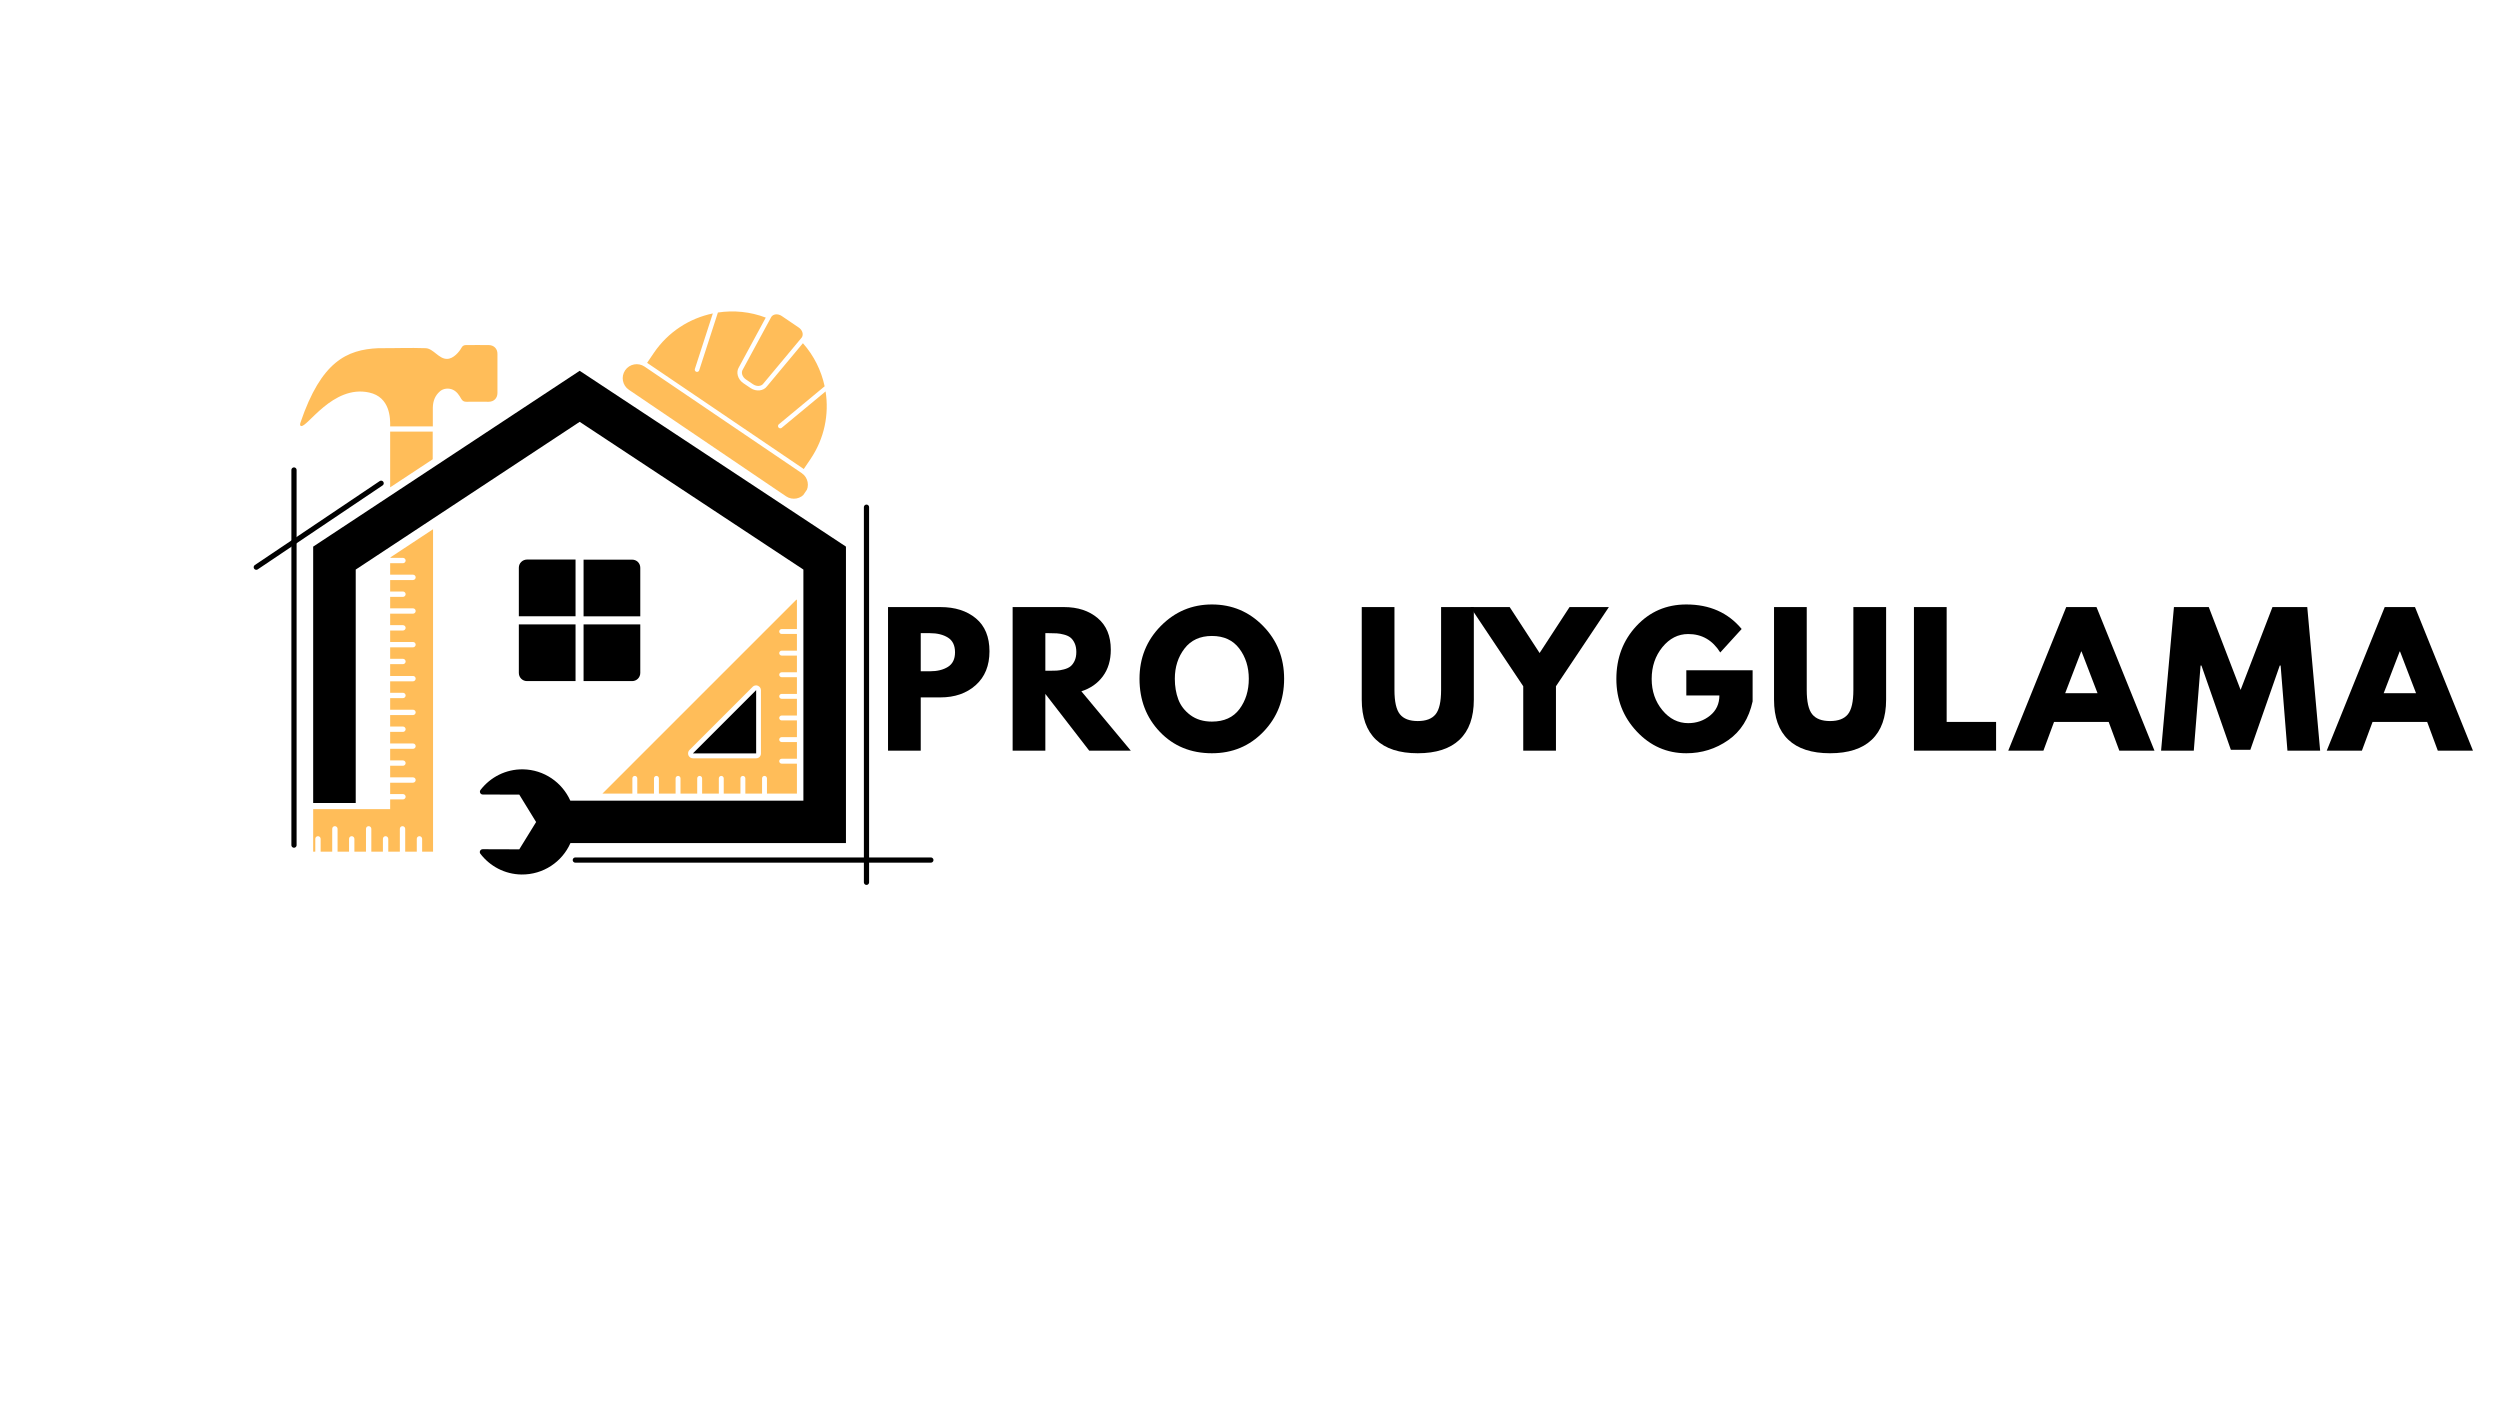
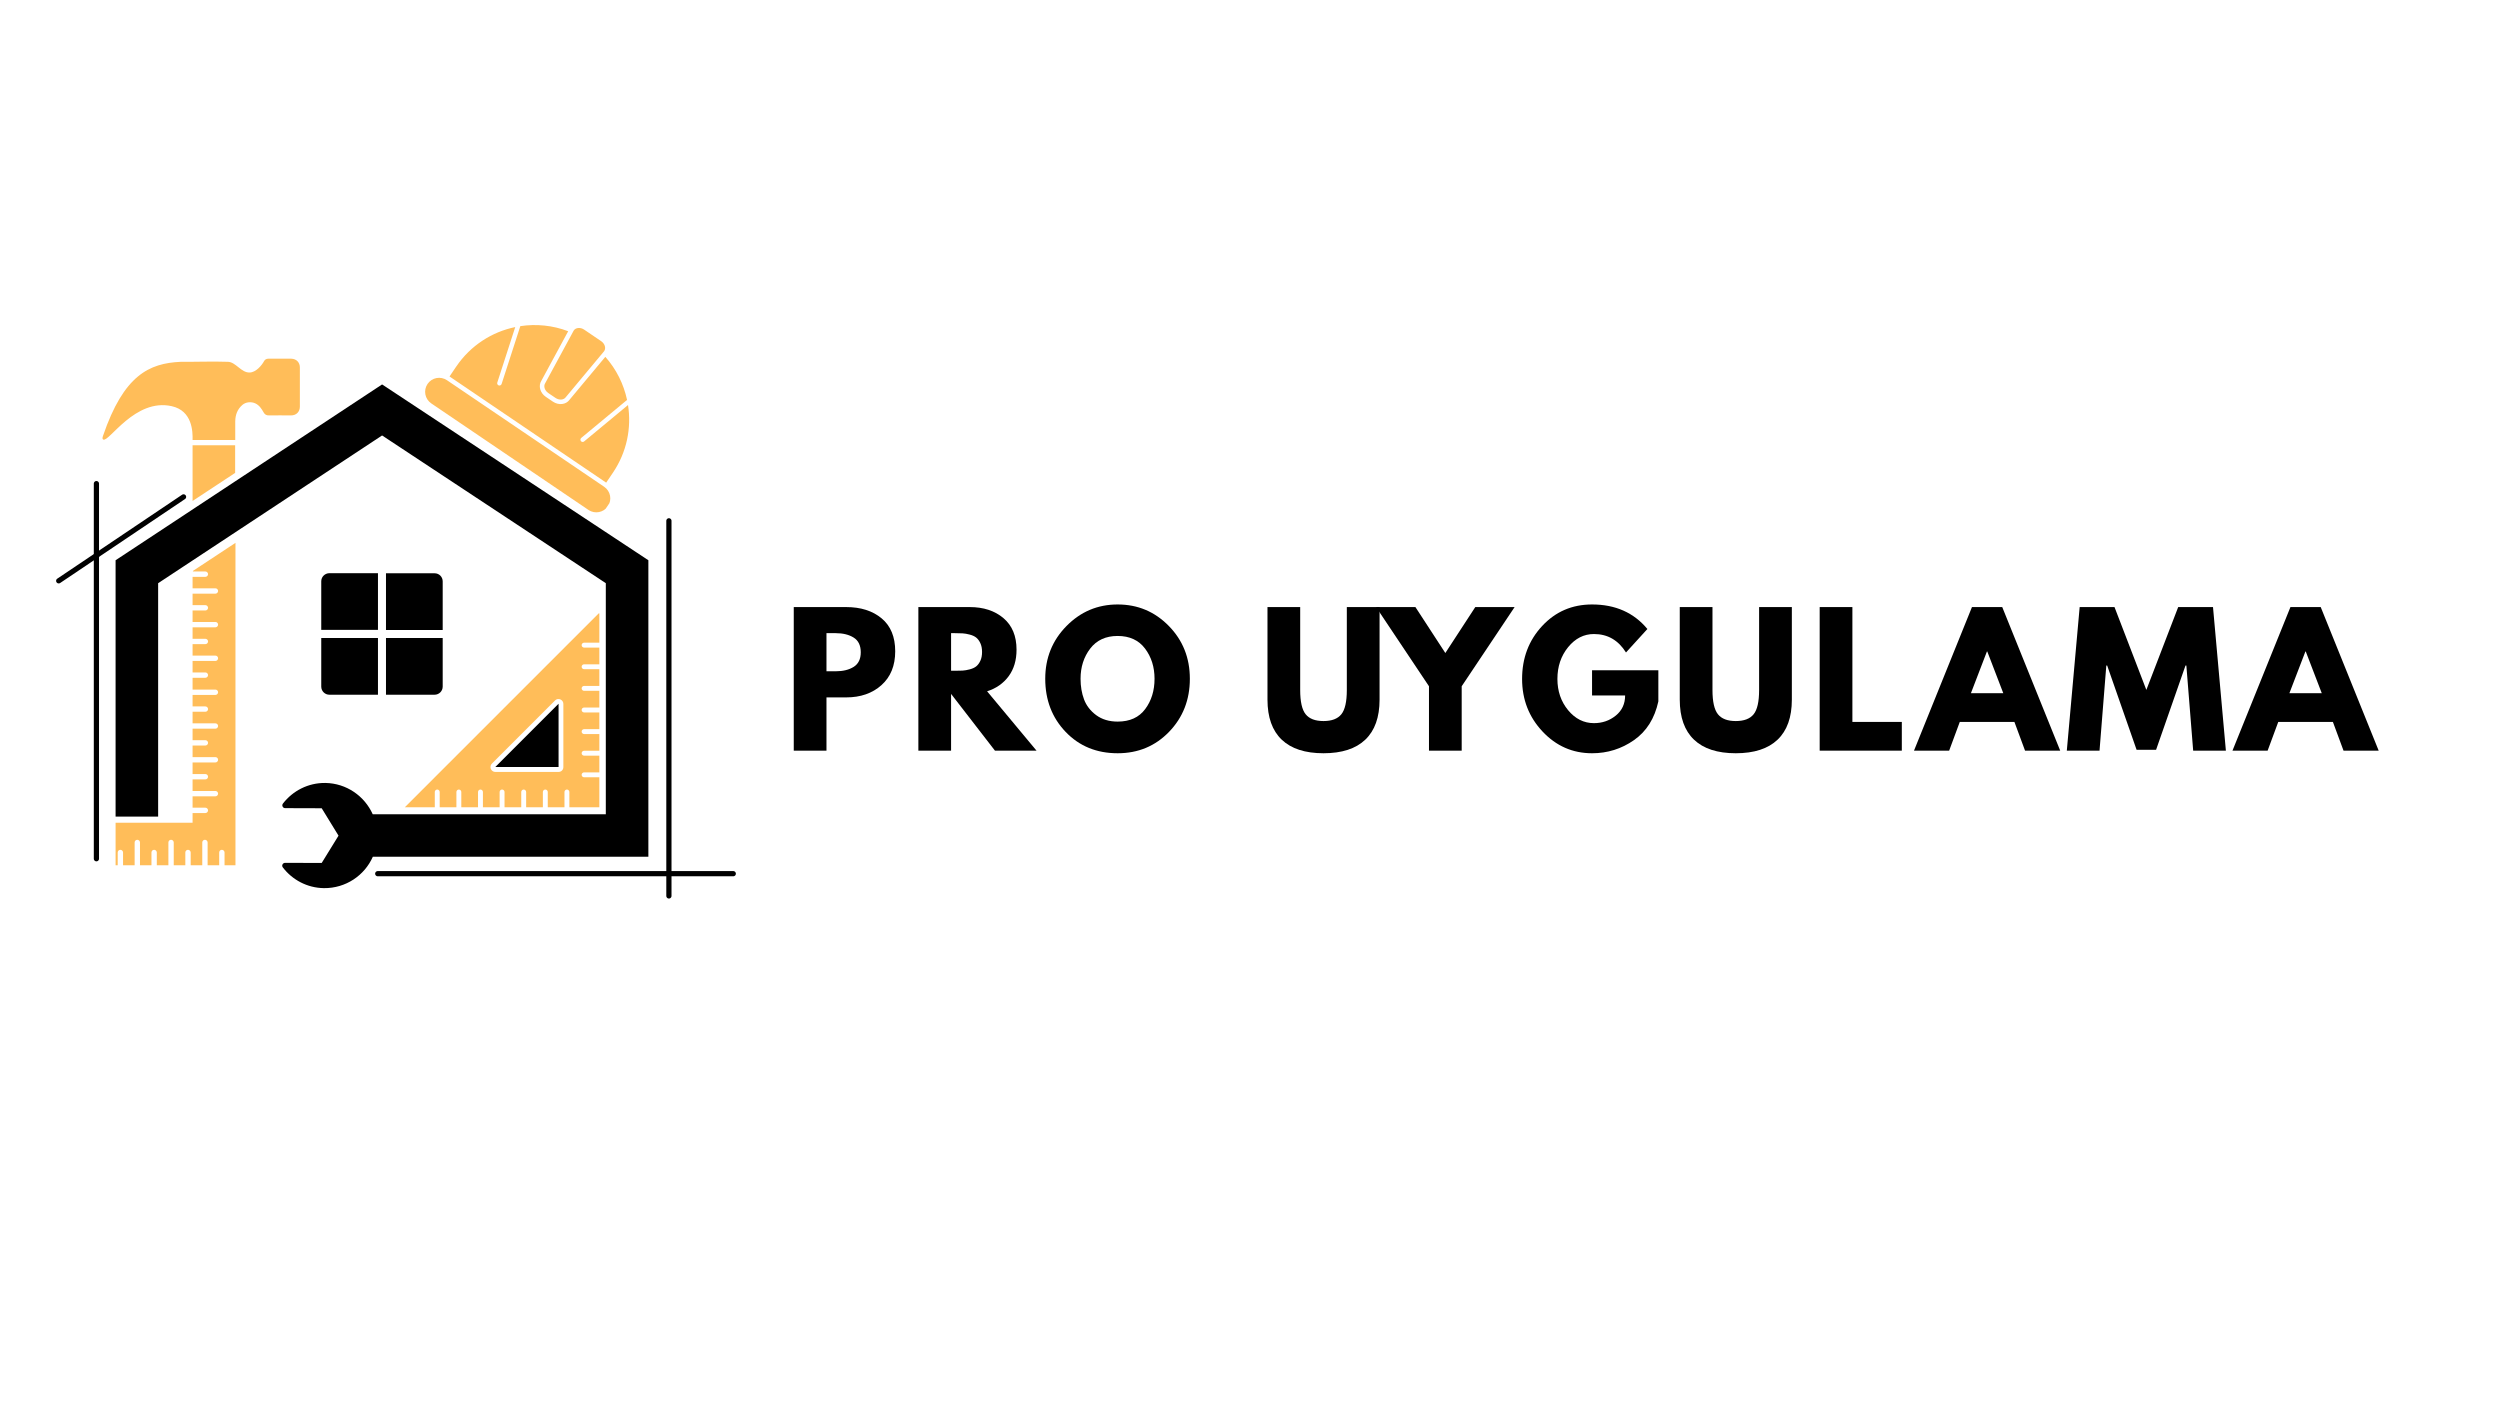
<svg xmlns="http://www.w3.org/2000/svg" width="1920" zoomAndPan="magnify" viewBox="0 0 1440 810" height="1080" preserveAspectRatio="xMidYMid meet" version="1.0">
  <defs>
    <g />
-     <clipPath id="0d83accdb6">
-       <path d="M 180 213 L 487.492 213 L 487.492 503.855 L 180 503.855 Z M 180 213 " clip-rule="nonzero" />
+     <clipPath id="fcf3e4dd3b">
+       <path d="M 66 221 L 373.684 221 L 373.684 511.703 L 66 511.703 Z M 66 221 " clip-rule="nonzero" />
    </clipPath>
-     <clipPath id="79a8f29d59">
-       <path d="M 172.492 198.605 L 287 198.605 L 287 491 L 172.492 491 Z M 172.492 198.605 " clip-rule="nonzero" />
+     <clipPath id="e5936350a9">
+       <path d="M 59 206.453 L 173 206.453 L 173 499 L 59 499 Z M 59 206.453 " clip-rule="nonzero" />
    </clipPath>
-     <clipPath id="1f0e805322">
-       <path d="M 358 179 L 477 179 L 477 288 L 358 288 Z M 358 179 " clip-rule="nonzero" />
+     <clipPath id="fc721b26b0">
+       <path d="M 244 187 L 363 187 L 363 296 L 244 296 Z M 244 187 " clip-rule="nonzero" />
    </clipPath>
-     <clipPath id="37ac5c4de2">
-       <path d="M 403.086 149.848 L 506.766 220.117 L 459.215 290.273 L 355.535 220 Z M 403.086 149.848 " clip-rule="nonzero" />
+     <clipPath id="b5854975fb">
+       <path d="M 289.277 157.695 L 392.957 227.969 L 345.406 298.121 L 241.727 227.852 Z M 289.277 157.695 " clip-rule="nonzero" />
    </clipPath>
-     <clipPath id="81a2c88887">
-       <path d="M 403.086 149.848 L 506.766 220.117 L 459.215 290.273 L 355.535 220 Z M 403.086 149.848 " clip-rule="nonzero" />
+     <clipPath id="95a2075fdc">
+       <path d="M 289.277 157.695 L 392.957 227.969 L 345.406 298.121 L 241.727 227.852 Z M 289.277 157.695 " clip-rule="nonzero" />
    </clipPath>
  </defs>
-   <path stroke-linecap="round" transform="matrix(0.000000001309, 0.75, -0.75, 0.000000001309, 170.8418, 269.2189)" fill="none" stroke-linejoin="miter" d="M 2 2.003 L 290.099 2.003 " stroke="#000000" stroke-width="4" stroke-opacity="1" stroke-miterlimit="4" />
-   <g clip-path="url(#0d83accdb6)">
-     <path fill="#000000" d="M 487.27 485.621 L 328.566 485.621 C 323.816 496.402 312.969 503.844 300.391 503.719 C 290.703 503.59 282.168 498.902 276.711 491.781 C 275.879 490.691 276.648 489.148 278.059 489.148 L 299.109 489.215 L 308.801 473.492 L 299.109 457.703 L 278.059 457.641 C 276.711 457.641 275.941 456.098 276.777 455.008 C 282.422 447.691 291.277 443.008 301.227 443.137 C 313.418 443.328 323.816 450.707 328.5 461.168 L 462.754 461.168 L 462.754 328.07 L 333.891 242.977 L 204.898 328.07 L 204.898 462.516 L 180.387 462.516 L 180.387 314.852 L 333.891 213.582 L 487.27 314.852 Z M 487.27 485.621 " fill-opacity="1" fill-rule="nonzero" />
+   <path stroke-linecap="round" transform="matrix(0.000000001309, 0.75, -0.75, 0.000000001309, 57.03298, 277.0677)" fill="none" stroke-linejoin="miter" d="M 1.998 2.002 L 290.097 2.002 " stroke="#000000" stroke-width="4" stroke-opacity="1" stroke-miterlimit="4" />
+   <g clip-path="url(#fcf3e4dd3b)">
+     <path fill="#000000" d="M 373.461 493.469 L 214.758 493.469 C 210.008 504.25 199.16 511.695 186.582 511.566 C 176.895 511.438 168.359 506.754 162.902 499.629 C 162.07 498.539 162.84 497 164.25 497 L 185.301 497.062 L 194.988 481.34 L 185.301 465.555 L 164.25 465.488 C 162.902 465.488 162.133 463.949 162.969 462.855 C 168.613 455.543 177.469 450.855 187.418 450.984 C 199.609 451.176 210.008 458.559 214.691 469.02 L 348.945 469.02 L 348.945 335.918 L 220.082 250.824 L 91.09 335.918 L 91.09 470.367 L 66.578 470.367 L 66.578 322.699 L 220.082 221.434 L 373.461 322.699 Z M 373.461 493.469 " fill-opacity="1" fill-rule="nonzero" />
  </g>
-   <path fill="#000000" d="M 399.094 433.961 L 435.543 397.508 L 435.543 433.961 Z M 399.094 433.961 " fill-opacity="1" fill-rule="nonzero" />
-   <path fill="#ffbd59" d="M 458.648 345.461 L 346.984 457.125 L 364.246 457.125 L 364.246 448.336 C 364.246 447.562 364.887 446.922 365.656 446.922 C 366.43 446.922 367.07 447.562 367.07 448.336 L 367.07 457.125 L 376.695 457.125 L 376.695 448.336 C 376.695 447.562 377.336 446.922 378.109 446.922 C 378.879 446.922 379.52 447.562 379.52 448.336 L 379.52 457.125 L 389.145 457.125 L 389.145 448.336 C 389.145 447.562 389.789 446.922 390.559 446.922 C 391.328 446.922 391.969 447.562 391.969 448.336 L 391.969 457.125 L 401.594 457.125 L 401.594 448.336 C 401.594 447.562 402.238 446.922 403.008 446.922 C 403.777 446.922 404.418 447.562 404.418 448.336 L 404.418 457.125 L 414.047 457.125 L 414.047 448.336 C 414.047 447.562 414.688 446.922 415.457 446.922 C 416.227 446.922 416.871 447.562 416.871 448.336 L 416.871 457.125 L 426.496 457.125 L 426.496 448.336 C 426.496 447.562 427.137 446.922 427.906 446.922 C 428.676 446.922 429.32 447.562 429.32 448.336 L 429.32 457.125 L 438.945 457.125 L 438.945 448.336 C 438.945 447.562 439.586 446.922 440.355 446.922 C 441.129 446.922 441.77 447.562 441.77 448.336 L 441.77 457.125 L 459.031 457.125 L 459.031 439.863 L 450.238 439.863 C 449.469 439.863 448.828 439.223 448.828 438.453 C 448.828 437.68 449.469 437.039 450.238 437.039 L 459.031 437.039 L 459.031 427.414 L 450.238 427.414 C 449.469 427.414 448.828 426.773 448.828 426 C 448.828 425.23 449.469 424.59 450.238 424.59 L 459.031 424.59 L 459.031 414.965 L 450.238 414.965 C 449.469 414.965 448.828 414.32 448.828 413.551 C 448.828 412.781 449.469 412.141 450.238 412.141 L 459.031 412.141 L 459.031 402.512 L 450.238 402.512 C 449.469 402.512 448.828 401.871 448.828 401.102 C 448.828 400.332 449.469 399.691 450.238 399.691 L 459.031 399.691 L 459.031 390.062 L 450.238 390.062 C 449.469 390.062 448.828 389.422 448.828 388.652 C 448.828 387.883 449.469 387.238 450.238 387.238 L 459.031 387.238 L 459.031 377.613 L 450.238 377.613 C 449.469 377.613 448.828 376.973 448.828 376.203 C 448.828 375.434 449.469 374.789 450.238 374.789 L 459.031 374.789 L 459.031 365.164 L 450.238 365.164 C 449.469 365.164 448.828 364.523 448.828 363.75 C 448.828 362.98 449.469 362.34 450.238 362.34 L 459.031 362.34 L 459.031 345.461 Z M 436.57 395.004 C 437.598 395.453 438.305 396.418 438.305 397.57 L 438.305 434.023 C 438.305 435.562 437.086 436.781 435.543 436.781 L 399.094 436.781 C 397.938 436.781 396.977 436.078 396.527 435.051 C 396.398 434.73 396.332 434.344 396.332 433.961 C 396.332 433.254 396.59 432.547 397.168 431.969 L 433.617 395.52 C 434.324 394.812 435.543 394.555 436.57 395.004 Z M 436.57 395.004 " fill-opacity="1" fill-rule="nonzero" />
-   <g clip-path="url(#79a8f29d59)">
-     <path fill="#ffbd59" d="M 249.246 264.539 L 224.73 280.711 L 224.73 248.621 L 249.246 248.621 Z M 281.59 198.758 C 277.16 198.695 272.797 198.758 268.367 198.758 C 267.215 198.758 266.379 199.273 265.867 200.234 C 264.582 202.609 261.18 206.715 257.523 206.715 C 252.773 206.844 249.629 200.746 245.203 200.555 C 236.09 200.234 226.977 200.621 217.863 200.555 C 199.766 201.391 185.07 208.191 173.133 243.23 C 172.941 243.938 172.492 244.965 173.324 245.348 C 176.664 246.824 191.617 221.414 212.664 226.098 C 224.664 228.727 224.859 240.855 224.73 245.605 L 249.309 245.605 C 249.309 242.012 249.309 238.418 249.309 234.824 C 249.371 231.102 250.527 227.895 253.418 225.391 C 255.406 223.66 258.484 223.402 260.859 224.492 C 263.172 225.582 264.453 227.574 265.609 229.625 C 266.316 230.91 267.277 231.488 268.754 231.422 C 272.988 231.359 277.227 231.422 281.461 231.422 C 284.477 231.422 286.531 229.371 286.531 226.355 C 286.531 218.844 286.531 211.336 286.531 203.895 C 286.594 200.941 284.539 198.824 281.59 198.758 Z M 224.73 321.332 L 232.109 321.332 C 232.945 321.332 233.648 322.039 233.648 322.871 C 233.648 323.707 232.945 324.414 232.109 324.414 L 224.73 324.414 L 224.73 331.023 L 237.887 331.023 C 238.785 331.023 239.426 331.73 239.426 332.562 C 239.426 333.398 238.719 334.102 237.887 334.102 L 224.73 334.102 L 224.73 340.715 L 232.109 340.715 C 232.945 340.715 233.648 341.418 233.648 342.254 C 233.648 343.086 232.945 343.793 232.109 343.793 L 224.73 343.793 L 224.73 350.402 L 237.887 350.402 C 238.785 350.402 239.426 351.109 239.426 351.945 C 239.426 352.777 238.719 353.484 237.887 353.484 L 224.73 353.484 L 224.73 360.094 L 232.109 360.094 C 232.945 360.094 233.648 360.801 233.648 361.633 C 233.648 362.469 232.945 363.176 232.109 363.176 L 224.73 363.176 L 224.73 369.785 L 237.887 369.785 C 238.785 369.785 239.426 370.492 239.426 371.324 C 239.426 372.16 238.719 372.863 237.887 372.863 L 224.73 372.863 L 224.73 379.477 L 232.109 379.477 C 232.945 379.477 233.648 380.18 233.648 381.016 C 233.648 381.848 232.945 382.555 232.109 382.555 L 224.73 382.555 L 224.73 389.359 L 237.887 389.359 C 238.785 389.359 239.426 390.062 239.426 390.898 C 239.426 391.73 238.719 392.438 237.887 392.438 L 224.73 392.438 L 224.73 399.047 L 232.109 399.047 C 232.945 399.047 233.648 399.754 233.648 400.59 C 233.648 401.422 232.945 402.129 232.109 402.129 L 224.73 402.129 L 224.73 408.801 L 237.887 408.801 C 238.785 408.801 239.426 409.508 239.426 410.344 C 239.426 411.176 238.719 411.883 237.887 411.883 L 224.73 411.883 L 224.73 418.492 L 232.109 418.492 C 232.945 418.492 233.648 419.199 233.648 420.035 C 233.648 420.867 232.945 421.574 232.109 421.574 L 224.73 421.574 L 224.73 428.246 L 237.887 428.246 C 238.785 428.246 239.426 428.953 239.426 429.789 C 239.426 430.621 238.719 431.328 237.887 431.328 L 224.73 431.328 L 224.73 438.004 L 232.109 438.004 C 232.945 438.004 233.648 438.707 233.648 439.543 C 233.648 440.375 232.945 441.082 232.109 441.082 L 224.73 441.082 L 224.73 447.758 L 237.887 447.758 C 238.785 447.758 239.426 448.461 239.426 449.297 C 239.426 450.133 238.719 450.836 237.887 450.836 L 224.73 450.836 L 224.73 457.383 L 232.109 457.383 C 232.945 457.383 233.648 458.09 233.648 458.922 C 233.648 459.758 232.945 460.465 232.109 460.465 L 224.73 460.465 L 224.73 466.047 L 180.387 466.047 L 180.387 490.562 L 181.605 490.562 L 181.605 483.18 C 181.605 482.281 182.309 481.641 183.145 481.641 C 183.98 481.641 184.684 482.348 184.684 483.18 L 184.684 490.562 L 191.359 490.562 L 191.359 477.406 C 191.359 476.508 192.066 475.867 192.898 475.867 C 193.734 475.867 194.438 476.57 194.438 477.406 L 194.438 490.562 L 201.051 490.562 L 201.051 483.18 C 201.051 482.281 201.754 481.641 202.59 481.641 C 203.426 481.641 204.129 482.348 204.129 483.18 L 204.129 490.562 L 210.805 490.562 L 210.805 477.406 C 210.805 476.508 211.512 475.867 212.344 475.867 C 213.18 475.867 213.883 476.57 213.883 477.406 L 213.883 490.562 L 220.559 490.562 L 220.559 483.18 C 220.559 482.281 221.266 481.641 222.098 481.641 C 222.934 481.641 223.641 482.348 223.641 483.18 L 223.641 490.562 L 230.312 490.562 L 230.312 477.406 C 230.312 476.508 231.02 475.867 231.852 475.867 C 232.688 475.867 233.395 476.57 233.395 477.406 L 233.395 490.562 L 240.066 490.562 L 240.066 483.18 C 240.066 482.281 240.773 481.641 241.609 481.641 C 242.441 481.641 243.148 482.348 243.148 483.18 L 243.148 490.562 L 249.438 490.562 L 249.438 304.84 L 224.922 321.012 L 224.922 321.332 Z M 224.73 321.332 " fill-opacity="1" fill-rule="nonzero" />
+   <path fill="#000000" d="M 285.285 441.809 L 321.734 405.355 L 321.734 441.809 Z M 285.285 441.809 " fill-opacity="1" fill-rule="nonzero" />
+   <path fill="#ffbd59" d="M 344.84 353.312 L 233.176 464.977 L 250.438 464.977 L 250.438 456.184 C 250.438 455.414 251.078 454.77 251.848 454.77 C 252.617 454.77 253.262 455.414 253.262 456.184 L 253.262 464.977 L 262.887 464.977 L 262.887 456.184 C 262.887 455.414 263.527 454.77 264.301 454.77 C 265.07 454.77 265.711 455.414 265.711 456.184 L 265.711 464.977 L 275.336 464.977 L 275.336 456.184 C 275.336 455.414 275.98 454.77 276.75 454.77 C 277.52 454.77 278.16 455.414 278.16 456.184 L 278.16 464.977 L 287.785 464.977 L 287.785 456.184 C 287.785 455.414 288.43 454.77 289.199 454.77 C 289.969 454.77 290.609 455.414 290.609 456.184 L 290.609 464.977 L 300.238 464.977 L 300.238 456.184 C 300.238 455.414 300.879 454.77 301.648 454.77 C 302.418 454.77 303.059 455.414 303.059 456.184 L 303.059 464.977 L 312.688 464.977 L 312.688 456.184 C 312.688 455.414 313.328 454.77 314.098 454.77 C 314.867 454.77 315.512 455.414 315.512 456.184 L 315.512 464.977 L 325.137 464.977 L 325.137 456.184 C 325.137 455.414 325.777 454.77 326.547 454.77 C 327.32 454.77 327.961 455.414 327.961 456.184 L 327.961 464.977 L 345.223 464.977 L 345.223 447.711 L 336.43 447.711 C 335.66 447.711 335.02 447.07 335.02 446.301 C 335.02 445.531 335.66 444.887 336.43 444.887 L 345.223 444.887 L 345.223 435.262 L 336.43 435.262 C 335.66 435.262 335.02 434.621 335.02 433.852 C 335.02 433.082 335.66 432.438 336.43 432.438 L 345.223 432.438 L 345.223 422.812 L 336.43 422.812 C 335.66 422.812 335.02 422.172 335.02 421.402 C 335.02 420.629 335.66 419.988 336.43 419.988 L 345.223 419.988 L 345.223 410.363 L 336.43 410.363 C 335.66 410.363 335.02 409.719 335.02 408.949 C 335.02 408.18 335.66 407.539 336.43 407.539 L 345.223 407.539 L 345.223 397.914 L 336.43 397.914 C 335.66 397.914 335.02 397.27 335.02 396.5 C 335.02 395.73 335.66 395.09 336.43 395.09 L 345.223 395.09 L 345.223 385.461 L 336.43 385.461 C 335.66 385.461 335.02 384.82 335.02 384.051 C 335.02 383.281 335.66 382.641 336.43 382.641 L 345.223 382.641 L 345.223 373.012 L 336.43 373.012 C 335.66 373.012 335.02 372.371 335.02 371.602 C 335.02 370.832 335.66 370.188 336.43 370.188 L 345.223 370.188 L 345.223 353.312 Z M 322.762 402.855 C 323.789 403.305 324.496 404.266 324.496 405.422 L 324.496 441.871 C 324.496 443.414 323.277 444.633 321.734 444.633 L 285.285 444.633 C 284.129 444.633 283.168 443.926 282.719 442.898 C 282.59 442.578 282.523 442.191 282.523 441.809 C 282.523 441.102 282.781 440.395 283.359 439.82 L 319.809 403.367 C 320.516 402.66 321.734 402.406 322.762 402.855 Z M 322.762 402.855 " fill-opacity="1" fill-rule="nonzero" />
+   <g clip-path="url(#e5936350a9)">
+     <path fill="#ffbd59" d="M 135.438 272.387 L 110.922 288.559 L 110.922 256.473 L 135.438 256.473 Z M 167.781 206.609 C 163.352 206.543 158.988 206.609 154.559 206.609 C 153.406 206.609 152.57 207.121 152.059 208.082 C 150.773 210.457 147.371 214.566 143.715 214.566 C 138.965 214.695 135.82 208.598 131.395 208.406 C 122.281 208.082 113.168 208.469 104.055 208.406 C 85.957 209.238 71.262 216.043 59.324 251.082 C 59.133 251.785 58.684 252.812 59.516 253.199 C 62.855 254.676 77.809 229.262 98.855 233.945 C 110.855 236.578 111.051 248.707 110.922 253.457 L 135.5 253.457 C 135.5 249.859 135.5 246.266 135.5 242.672 C 135.562 238.953 136.719 235.742 139.605 233.238 C 141.598 231.508 144.676 231.25 147.051 232.34 C 149.363 233.434 150.645 235.422 151.801 237.477 C 152.508 238.758 153.469 239.336 154.945 239.273 C 159.18 239.207 163.418 239.273 167.652 239.273 C 170.668 239.273 172.723 237.219 172.723 234.203 C 172.723 226.695 172.723 219.188 172.723 211.742 C 172.785 208.789 170.73 206.672 167.781 206.609 Z M 110.922 329.18 L 118.301 329.18 C 119.137 329.18 119.84 329.887 119.84 330.723 C 119.84 331.555 119.137 332.262 118.301 332.262 L 110.922 332.262 L 110.922 338.871 L 124.078 338.871 C 124.977 338.871 125.617 339.578 125.617 340.41 C 125.617 341.246 124.91 341.953 124.078 341.953 L 110.922 341.953 L 110.922 348.562 L 118.301 348.562 C 119.137 348.562 119.84 349.27 119.84 350.102 C 119.84 350.938 119.137 351.641 118.301 351.641 L 110.922 351.641 L 110.922 358.254 L 124.078 358.254 C 124.977 358.254 125.617 358.957 125.617 359.793 C 125.617 360.629 124.91 361.332 124.078 361.332 L 110.922 361.332 L 110.922 367.941 L 118.301 367.941 C 119.137 367.941 119.84 368.648 119.84 369.484 C 119.84 370.316 119.137 371.023 118.301 371.023 L 110.922 371.023 L 110.922 377.633 L 124.078 377.633 C 124.977 377.633 125.617 378.34 125.617 379.172 C 125.617 380.008 124.91 380.715 124.078 380.715 L 110.922 380.715 L 110.922 387.324 L 118.301 387.324 C 119.137 387.324 119.84 388.031 119.84 388.863 C 119.84 389.699 119.137 390.402 118.301 390.402 L 110.922 390.402 L 110.922 397.207 L 124.078 397.207 C 124.977 397.207 125.617 397.914 125.617 398.746 C 125.617 399.582 124.91 400.285 124.078 400.285 L 110.922 400.285 L 110.922 406.898 L 118.301 406.898 C 119.137 406.898 119.84 407.602 119.84 408.438 C 119.84 409.27 119.137 409.977 118.301 409.977 L 110.922 409.977 L 110.922 416.652 L 124.078 416.652 C 124.977 416.652 125.617 417.359 125.617 418.191 C 125.617 419.027 124.91 419.73 124.078 419.73 L 110.922 419.73 L 110.922 426.344 L 118.301 426.344 C 119.137 426.344 119.84 427.047 119.84 427.883 C 119.84 428.715 119.137 429.422 118.301 429.422 L 110.922 429.422 L 110.922 436.098 L 124.078 436.098 C 124.977 436.098 125.617 436.801 125.617 437.637 C 125.617 438.473 124.91 439.176 124.078 439.176 L 110.922 439.176 L 110.922 445.852 L 118.301 445.852 C 119.137 445.852 119.84 446.559 119.84 447.391 C 119.84 448.227 119.137 448.93 118.301 448.93 L 110.922 448.93 L 110.922 455.605 L 124.078 455.605 C 124.977 455.605 125.617 456.312 125.617 457.145 C 125.617 457.98 124.91 458.688 124.078 458.688 L 110.922 458.688 L 110.922 465.23 L 118.301 465.23 C 119.137 465.23 119.84 465.938 119.84 466.773 C 119.84 467.605 119.137 468.312 118.301 468.312 L 110.922 468.312 L 110.922 473.895 L 66.578 473.895 L 66.578 498.41 L 67.797 498.41 L 67.797 491.031 C 67.797 490.133 68.5 489.488 69.336 489.488 C 70.172 489.488 70.875 490.195 70.875 491.031 L 70.875 498.41 L 77.551 498.41 L 77.551 485.254 C 77.551 484.355 78.258 483.715 79.09 483.715 C 79.926 483.715 80.629 484.422 80.629 485.254 L 80.629 498.41 L 87.242 498.41 L 87.242 491.031 C 87.242 490.133 87.945 489.488 88.781 489.488 C 89.613 489.488 90.32 490.195 90.32 491.031 L 90.32 498.41 L 96.996 498.41 L 96.996 485.254 C 96.996 484.355 97.699 483.715 98.535 483.715 C 99.371 483.715 100.074 484.422 100.074 485.254 L 100.074 498.41 L 106.75 498.41 L 106.75 491.031 C 106.75 490.133 107.457 489.488 108.289 489.488 C 109.125 489.488 109.832 490.195 109.832 491.031 L 109.832 498.41 L 116.504 498.41 L 116.504 485.254 C 116.504 484.355 117.211 483.715 118.043 483.715 C 118.879 483.715 119.586 484.422 119.586 485.254 L 119.586 498.41 L 126.258 498.41 L 126.258 491.031 C 126.258 490.133 126.965 489.488 127.801 489.488 C 128.633 489.488 129.34 490.195 129.34 491.031 L 129.34 498.41 L 135.629 498.41 L 135.629 312.688 L 111.113 328.859 L 111.113 329.18 Z M 110.922 329.18 " fill-opacity="1" fill-rule="nonzero" />
  </g>
-   <path fill="#000000" d="M 298.852 359.645 L 331.516 359.645 L 331.516 392.309 L 303.535 392.309 C 300.969 392.309 298.852 390.258 298.852 387.625 Z M 336.137 359.645 L 336.137 392.309 L 364.117 392.309 C 366.684 392.309 368.801 390.258 368.801 387.625 L 368.801 359.645 Z M 298.852 326.98 L 298.852 354.961 L 331.516 354.961 L 331.516 322.297 L 303.535 322.297 C 300.906 322.359 298.852 324.414 298.852 326.98 Z M 364.117 322.359 L 336.137 322.359 L 336.137 355.023 L 368.801 355.023 L 368.801 327.043 C 368.801 324.414 366.75 322.359 364.117 322.359 Z M 364.117 322.359 " fill-opacity="1" fill-rule="nonzero" />
-   <path stroke-linecap="round" transform="matrix(0.62239, -0.418486, 0.418486, 0.62239, 145.5421, 326.3024)" fill="none" stroke-linejoin="miter" d="M 2.001 2.002 L 117.542 1.997 " stroke="#000000" stroke-width="4" stroke-opacity="1" stroke-miterlimit="4" />
-   <g clip-path="url(#1f0e805322)">
-     <g clip-path="url(#37ac5c4de2)">
-       <g clip-path="url(#81a2c88887)">
-         <path fill="#ffbd59" d="M 466.824 264.461 C 474.895 252.559 477.609 238.617 475.543 225.453 L 450.27 246.414 C 449.812 246.793 449.172 246.805 448.703 246.488 C 448.602 246.422 448.512 246.34 448.43 246.242 C 447.969 245.684 448.047 244.863 448.598 244.398 L 474.996 222.508 C 473.059 213.434 468.832 204.844 462.477 197.691 L 441.844 222.438 C 439.828 225.246 435.586 225.734 432.301 223.512 L 428.176 220.715 C 424.895 218.488 423.777 214.363 425.641 211.453 L 441.082 182.941 C 432.152 179.535 422.648 178.613 413.512 180.008 L 402.734 213.312 C 402.512 214 401.773 214.379 401.086 214.156 C 400.969 214.113 400.859 214.059 400.758 213.992 C 400.289 213.672 400.062 213.074 400.246 212.508 L 410.59 180.539 C 397.215 183.324 384.863 191.102 376.594 203.301 L 372.734 208.996 L 462.969 270.156 L 466.828 264.461 Z M 429.645 218.547 L 433.77 221.344 C 435.91 222.797 438.594 222.574 439.766 220.848 L 461.816 194.398 C 462.988 192.672 462.199 190.098 460.059 188.648 L 450.277 182.016 C 448.137 180.566 445.453 180.785 444.285 182.512 L 427.887 212.797 C 426.715 214.523 427.504 217.098 429.645 218.547 Z M 461.801 272.527 L 371.266 211.16 C 367.578 208.664 362.566 209.625 360.07 213.309 C 357.574 216.996 358.535 222.008 362.219 224.504 L 452.758 285.871 C 456.445 288.367 461.457 287.406 463.953 283.719 C 466.449 280.035 465.488 275.023 461.801 272.527 Z M 461.801 272.527 " fill-opacity="1" fill-rule="nonzero" />
+   <path fill="#000000" d="M 185.043 367.492 L 217.707 367.492 L 217.707 400.16 L 189.727 400.16 C 187.16 400.16 185.043 398.105 185.043 395.473 Z M 222.328 367.492 L 222.328 400.16 L 250.309 400.16 C 252.875 400.16 254.992 398.105 254.992 395.473 L 254.992 367.492 Z M 185.043 334.828 L 185.043 362.809 L 217.707 362.809 L 217.707 330.145 L 189.727 330.145 C 187.098 330.207 185.043 332.262 185.043 334.828 Z M 250.309 330.207 L 222.328 330.207 L 222.328 362.875 L 254.992 362.875 L 254.992 334.895 C 254.992 332.262 252.941 330.207 250.309 330.207 Z M 250.309 330.207 " fill-opacity="1" fill-rule="nonzero" />
+   <path stroke-linecap="round" transform="matrix(0.62239, -0.418486, 0.418486, 0.62239, 31.73334, 334.1512)" fill="none" stroke-linejoin="miter" d="M 2.002 2 L 117.541 2 " stroke="#000000" stroke-width="4" stroke-opacity="1" stroke-miterlimit="4" />
+   <g clip-path="url(#fc721b26b0)">
+     <g clip-path="url(#b5854975fb)">
+       <g clip-path="url(#95a2075fdc)">
+         <path fill="#ffbd59" d="M 353.016 272.309 C 361.082 260.406 363.801 246.465 361.734 233.301 L 336.461 254.262 C 336.004 254.641 335.363 254.656 334.895 254.336 C 334.793 254.27 334.703 254.188 334.621 254.09 C 334.16 253.531 334.234 252.711 334.789 252.25 L 361.188 230.355 C 359.25 221.285 355.023 212.691 348.664 205.539 L 328.035 230.285 C 326.02 233.094 321.777 233.586 318.492 231.359 L 314.367 228.562 C 311.086 226.336 309.969 222.215 311.832 219.305 L 327.273 190.789 C 318.344 187.387 308.84 186.465 299.703 187.855 L 288.926 221.164 C 288.703 221.852 287.965 222.227 287.277 222.004 C 287.16 221.965 287.051 221.91 286.949 221.84 C 286.48 221.523 286.254 220.922 286.438 220.355 L 296.781 188.387 C 283.406 191.172 271.055 198.949 262.785 211.152 L 258.926 216.848 L 349.16 278.004 L 353.02 272.309 Z M 315.836 226.398 L 319.961 229.195 C 322.102 230.645 324.785 230.422 325.957 228.695 L 348.008 202.246 C 349.18 200.52 348.391 197.945 346.25 196.496 L 336.469 189.863 C 334.328 188.414 331.645 188.637 330.477 190.363 L 314.078 220.645 C 312.906 222.371 313.695 224.945 315.836 226.398 Z M 347.992 280.375 L 257.457 219.012 C 253.77 216.512 248.758 217.473 246.262 221.16 C 243.766 224.844 244.727 229.855 248.41 232.355 L 338.949 293.719 C 342.637 296.219 347.648 295.254 350.145 291.57 C 352.641 287.883 351.68 282.871 347.992 280.375 Z M 347.992 280.375 " fill-opacity="1" fill-rule="nonzero" />
      </g>
    </g>
  </g>
-   <path stroke-linecap="round" transform="matrix(0, 0.75, -0.75, 0, 500.5985, 290.6409)" fill="none" stroke-linejoin="miter" d="M 2 2.001 L 290.099 2.001 " stroke="#000000" stroke-width="4" stroke-opacity="1" stroke-miterlimit="4" />
+   <path stroke-linecap="round" transform="matrix(0, 0.75, -0.75, 0, 386.7897, 298.4898)" fill="none" stroke-linejoin="miter" d="M 1.998 2.001 L 290.097 2.001 " stroke="#000000" stroke-width="4" stroke-opacity="1" stroke-miterlimit="4" />
  <g fill="#000000" fill-opacity="1">
-     <g transform="translate(505.4857, 432.375)">
+     <g transform="translate(451.1889, 432.375)">
      <g>
        <path d="M 6.016 -82.703 L 36.188 -82.703 C 44.613 -82.703 51.43 -80.531 56.641 -76.188 C 61.848 -71.844 64.453 -65.523 64.453 -57.234 C 64.453 -48.953 61.812 -42.453 56.531 -37.734 C 51.258 -33.023 44.477 -30.672 36.188 -30.672 L 24.859 -30.672 L 24.859 0 L 6.016 0 Z M 24.859 -45.719 L 30.172 -45.719 C 34.379 -45.719 37.836 -46.566 40.547 -48.266 C 43.254 -49.973 44.609 -52.766 44.609 -56.641 C 44.609 -60.586 43.254 -63.41 40.547 -65.109 C 37.836 -66.816 34.379 -67.672 30.172 -67.672 L 24.859 -67.672 Z M 24.859 -45.719 " />
      </g>
    </g>
  </g>
  <g fill="#000000" fill-opacity="1">
-     <g transform="translate(577.2594, 432.375)">
+     <g transform="translate(522.9626, 432.375)">
      <g>
        <path d="M 6.016 -82.703 L 35.594 -82.703 C 43.539 -82.703 50.02 -80.578 55.031 -76.328 C 60.051 -72.086 62.562 -66.023 62.562 -58.141 C 62.562 -52.055 61.039 -46.957 58 -42.844 C 54.957 -38.738 50.828 -35.852 45.609 -34.188 L 74.078 0 L 50.125 0 L 24.859 -32.688 L 24.859 0 L 6.016 0 Z M 24.859 -46.016 L 27.062 -46.016 C 28.801 -46.016 30.27 -46.047 31.469 -46.109 C 32.676 -46.18 34.047 -46.414 35.578 -46.812 C 37.117 -47.219 38.359 -47.785 39.297 -48.516 C 40.234 -49.254 41.035 -50.32 41.703 -51.719 C 42.367 -53.125 42.703 -54.828 42.703 -56.828 C 42.703 -58.836 42.367 -60.547 41.703 -61.953 C 41.035 -63.359 40.234 -64.426 39.297 -65.156 C 38.359 -65.895 37.117 -66.461 35.578 -66.859 C 34.047 -67.266 32.676 -67.5 31.469 -67.562 C 30.27 -67.633 28.801 -67.672 27.062 -67.672 L 24.859 -67.672 Z M 24.859 -46.016 " />
      </g>
    </g>
  </g>
  <g fill="#000000" fill-opacity="1">
-     <g transform="translate(654.0453, 432.375)">
+     <g transform="translate(599.7485, 432.375)">
      <g>
        <path d="M 2.312 -41.406 C 2.312 -53.363 6.383 -63.484 14.531 -71.766 C 22.688 -80.055 32.516 -84.203 44.016 -84.203 C 55.578 -84.203 65.398 -80.078 73.484 -71.828 C 81.566 -63.578 85.609 -53.438 85.609 -41.406 C 85.609 -29.312 81.629 -19.133 73.672 -10.875 C 65.723 -2.625 55.836 1.5 44.016 1.5 C 31.91 1.5 21.93 -2.594 14.078 -10.781 C 6.234 -18.969 2.312 -29.176 2.312 -41.406 Z M 22.656 -41.406 C 22.656 -37.062 23.32 -33.098 24.656 -29.516 C 26 -25.941 28.336 -22.914 31.672 -20.438 C 35.016 -17.969 39.129 -16.734 44.016 -16.734 C 51.023 -16.734 56.316 -19.141 59.891 -23.953 C 63.473 -28.766 65.266 -34.582 65.266 -41.406 C 65.266 -48.156 63.441 -53.953 59.797 -58.797 C 56.148 -63.641 50.891 -66.062 44.016 -66.062 C 37.191 -66.062 31.926 -63.641 28.219 -58.797 C 24.508 -53.953 22.656 -48.156 22.656 -41.406 Z M 22.656 -41.406 " />
      </g>
    </g>
  </g>
  <g fill="#000000" fill-opacity="1">
-     <g transform="translate(746.9702, 432.375)">
+     <g transform="translate(692.6734, 432.375)">
      <g />
    </g>
  </g>
  <g fill="#000000" fill-opacity="1">
-     <g transform="translate(779.3488, 432.375)">
+     <g transform="translate(725.0519, 432.375)">
      <g>
        <path d="M 69.578 -82.703 L 69.578 -29.375 C 69.578 -19.219 66.832 -11.531 61.344 -6.312 C 55.863 -1.102 47.844 1.5 37.281 1.5 C 26.727 1.5 18.711 -1.102 13.234 -6.312 C 7.754 -11.531 5.016 -19.219 5.016 -29.375 L 5.016 -82.703 L 23.859 -82.703 L 23.859 -34.891 C 23.859 -28.203 24.91 -23.555 27.016 -20.953 C 29.117 -18.348 32.539 -17.047 37.281 -17.047 C 42.031 -17.047 45.457 -18.348 47.562 -20.953 C 49.664 -23.555 50.719 -28.203 50.719 -34.891 L 50.719 -82.703 Z M 69.578 -82.703 " />
      </g>
    </g>
  </g>
  <g fill="#000000" fill-opacity="1">
-     <g transform="translate(849.9194, 432.375)">
+     <g transform="translate(795.6226, 432.375)">
      <g>
        <path d="M -3 -82.703 L 19.656 -82.703 L 36.891 -56.234 L 54.141 -82.703 L 76.797 -82.703 L 46.312 -37.094 L 46.312 0 L 27.469 0 L 27.469 -37.094 Z M -3 -82.703 " />
      </g>
    </g>
  </g>
  <g fill="#000000" fill-opacity="1">
-     <g transform="translate(928.7101, 432.375)">
+     <g transform="translate(874.4133, 432.375)">
      <g>
        <path d="M 80.797 -46.312 L 80.797 -28.375 C 78.66 -18.551 73.984 -11.113 66.766 -6.062 C 59.547 -1.02 51.492 1.5 42.609 1.5 C 31.441 1.5 21.93 -2.676 14.078 -11.031 C 6.234 -19.383 2.312 -29.473 2.312 -41.297 C 2.312 -53.328 6.148 -63.484 13.828 -71.766 C 21.516 -80.055 31.109 -84.203 42.609 -84.203 C 56.035 -84.203 66.66 -79.492 74.484 -70.078 L 62.156 -56.547 C 57.738 -63.629 51.586 -67.172 43.703 -67.172 C 37.891 -67.172 32.926 -64.645 28.812 -59.594 C 24.707 -54.551 22.656 -48.453 22.656 -41.297 C 22.656 -34.285 24.707 -28.289 28.812 -23.312 C 32.926 -18.332 37.891 -15.844 43.703 -15.844 C 48.516 -15.844 52.707 -17.297 56.281 -20.203 C 59.863 -23.109 61.656 -26.969 61.656 -31.781 L 42.609 -31.781 L 42.609 -46.312 Z M 80.797 -46.312 " />
      </g>
    </g>
  </g>
  <g fill="#000000" fill-opacity="1">
-     <g transform="translate(1016.823, 432.375)">
+     <g transform="translate(962.5265, 432.375)">
      <g>
        <path d="M 69.578 -82.703 L 69.578 -29.375 C 69.578 -19.219 66.832 -11.531 61.344 -6.312 C 55.863 -1.102 47.844 1.5 37.281 1.5 C 26.727 1.5 18.711 -1.102 13.234 -6.312 C 7.754 -11.531 5.016 -19.219 5.016 -29.375 L 5.016 -82.703 L 23.859 -82.703 L 23.859 -34.891 C 23.859 -28.203 24.91 -23.555 27.016 -20.953 C 29.117 -18.348 32.539 -17.047 37.281 -17.047 C 42.031 -17.047 45.457 -18.348 47.562 -20.953 C 49.664 -23.555 50.719 -28.203 50.719 -34.891 L 50.719 -82.703 Z M 69.578 -82.703 " />
      </g>
    </g>
  </g>
  <g fill="#000000" fill-opacity="1">
-     <g transform="translate(1096.416, 432.375)">
+     <g transform="translate(1042.119, 432.375)">
      <g>
        <path d="M 24.859 -82.703 L 24.859 -16.547 L 53.328 -16.547 L 53.328 0 L 6.016 0 L 6.016 -82.703 Z M 24.859 -82.703 " />
      </g>
    </g>
  </g>
  <g fill="#000000" fill-opacity="1">
-     <g transform="translate(1159.569, 432.375)">
+     <g transform="translate(1105.272, 432.375)">
      <g>
        <path d="M 48.016 -82.703 L 81.406 0 L 61.156 0 L 55.031 -16.547 L 23.562 -16.547 L 17.438 0 L -2.812 0 L 30.578 -82.703 Z M 48.625 -33.078 L 39.391 -57.141 L 39.203 -57.141 L 29.969 -33.078 Z M 48.625 -33.078 " />
      </g>
    </g>
  </g>
  <g fill="#000000" fill-opacity="1">
-     <g transform="translate(1243.171, 432.375)">
+     <g transform="translate(1188.875, 432.375)">
      <g>
        <path d="M 74.391 0 L 70.469 -49.016 L 69.969 -49.016 L 53.031 -0.5 L 41.797 -0.5 L 24.859 -49.016 L 24.359 -49.016 L 20.453 0 L 1.609 0 L 9.016 -82.703 L 29.078 -82.703 L 47.422 -34.984 L 65.766 -82.703 L 85.812 -82.703 L 93.234 0 Z M 74.391 0 " />
      </g>
    </g>
  </g>
  <g fill="#000000" fill-opacity="1">
-     <g transform="translate(1343.013, 432.375)">
+     <g transform="translate(1288.716, 432.375)">
      <g>
        <path d="M 48.016 -82.703 L 81.406 0 L 61.156 0 L 55.031 -16.547 L 23.562 -16.547 L 17.438 0 L -2.812 0 L 30.578 -82.703 Z M 48.625 -33.078 L 39.391 -57.141 L 39.203 -57.141 L 29.969 -33.078 Z M 48.625 -33.078 " />
      </g>
    </g>
  </g>
-   <path stroke-linecap="round" transform="matrix(0.75, -0.000000000000000651, 0.000000000000000651, 0.75, 329.8827, 493.892)" fill="none" stroke-linejoin="miter" d="M 2 1.998 L 275.052 1.998 " stroke="#000000" stroke-width="4" stroke-opacity="1" stroke-miterlimit="4" />
+   <path stroke-linecap="round" transform="matrix(0.75, -0.000000000000000651, 0.000000000000000651, 0.75, 216.0739, 501.741)" fill="none" stroke-linejoin="miter" d="M 2 2.002 L 275.053 2.002 " stroke="#000000" stroke-width="4" stroke-opacity="1" stroke-miterlimit="4" />
</svg>
